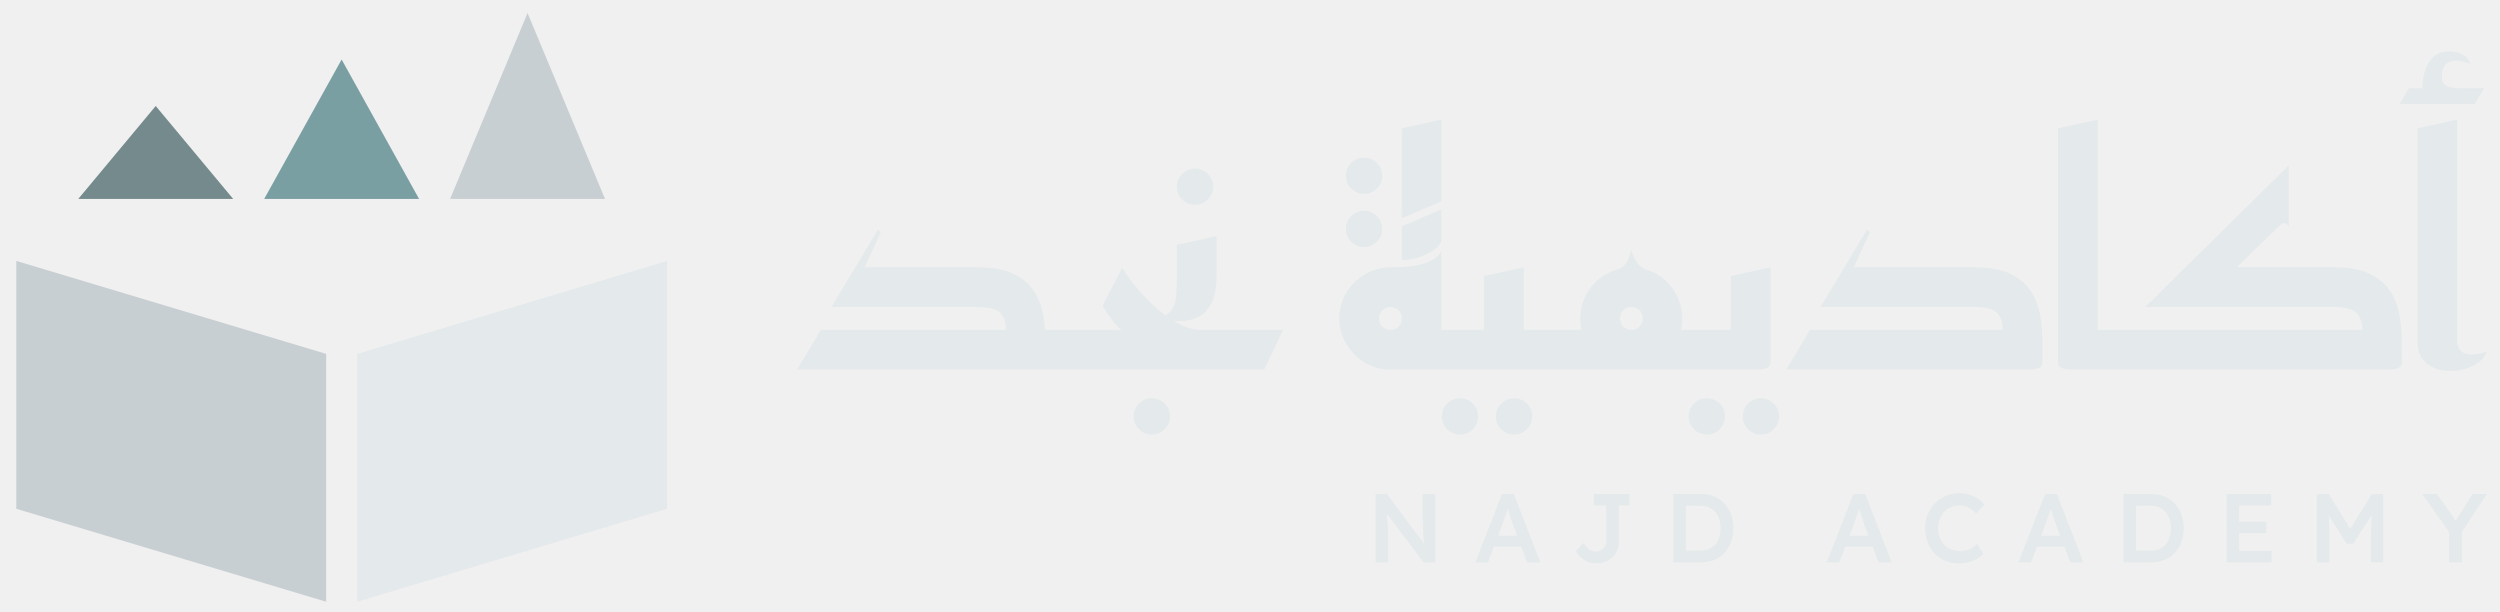
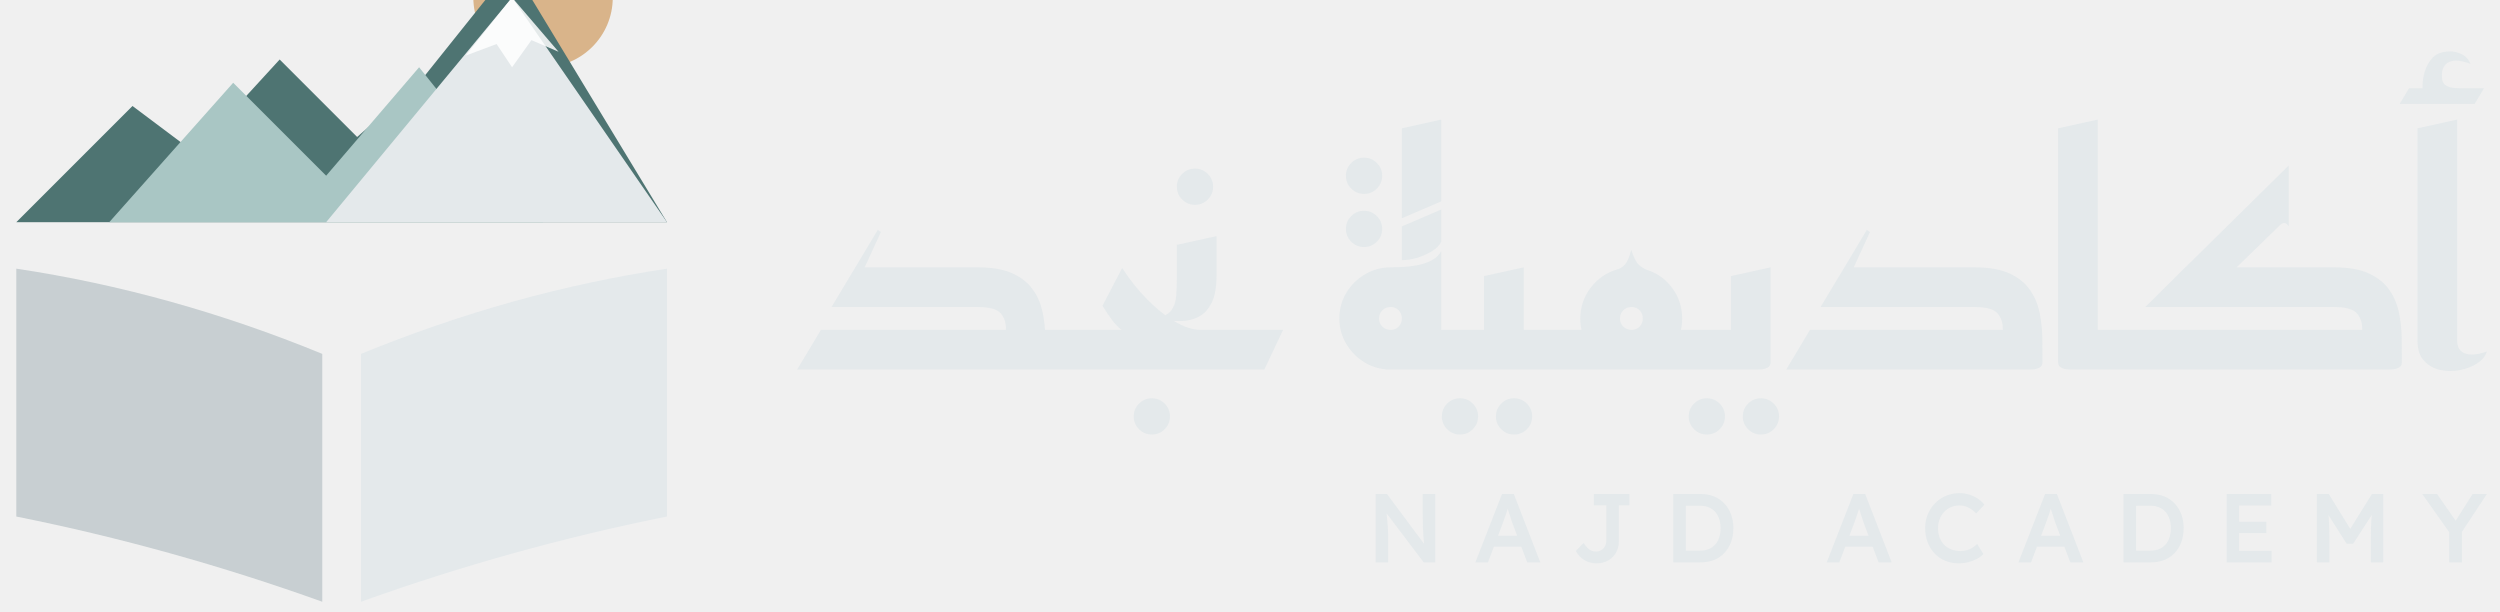
<svg xmlns="http://www.w3.org/2000/svg" width="768" height="188" viewBox="55 56 768 188">
  <g transform="translate(17.17 2.89) scale(2.3797)">
-     <path d="M26 48 L36 36 L46 48 Z" fill="#758A8C" />
-     <path d="M50 48 L60 30 L70 48 Z" fill="#7A9FA3" />
-     <path d="M74 48 L84 24 L94 48 Z" fill="#C8CFD2" />
-     <path d="M58 100 L18 88 V56 L58 68 Z" fill="#C8CFD2" />
-     <path d="M62 100 L102 88 V56 L62 68 Z" fill="#E4E9EB" />
+     <circle cx="86" cy="22" r="9" fill="#D9B48A" />
+     <path d="M18 51 L33 36 L41 42 L52 30 L62 40 L70 33 L82 18 L102 51 Z" fill="#4E7472" />
+     <path d="M30 51 L46 33 L58 45 L70 31 L86 51 Z" fill="#A9C6C4" />
+     <path d="M58 51 L82 22 L102 51 Z" fill="#E4E9EB" />
+     <path d="M82 22 L76 29.5 L80 28 L82 31 L84.5 27.5 L88 29 Z" fill="#fff" opacity=".85" />
+     <path d="M57.5 100 Q38 93 18 89 V57 Q38 60 57.5 68 Z" fill="#C8CFD2" />
+     <path d="M62.5 100 Q82 93 102 89 V57 Q82 60 62.5 68 Z" fill="#E4E9EB" />
  </g>
  <path transform="translate(297.49 169.52)" d="M2.4 0.0 9.696 -12.192H66.528Q66.624 -15.264 64.944 -17.232Q63.264 -19.2 57.888 -19.2H12.96L27.168 -42.912L28.128 -42.24L23.136 -31.392H57.888Q64.128 -31.392 68.016 -29.76Q71.904 -28.128 74.16 -25.392Q76.416 -22.656 77.376 -19.248Q78.336 -15.84 78.528 -12.192H90.24V0.0ZM111.36 19.968Q109.056 19.968 107.424 18.336Q105.792 16.704 105.792 14.4Q105.792 12.096 107.424 10.464Q109.056 8.832 111.36 8.832Q113.664 8.832 115.296 10.464Q116.928 12.096 116.928 14.4Q116.928 16.704 115.296 18.336Q113.664 19.968 111.36 19.968ZM86.4 0.0V-12.192H102.048Q100.512 -13.344 99.024 -15.36Q97.536 -17.376 96.192 -19.584L102.24 -31.2Q105.696 -25.824 109.968 -21.504Q114.24 -17.184 118.512 -14.688Q122.784 -12.192 126.336 -12.192H151.68L145.92 0.0ZM124.608 -50.592Q122.304 -50.592 120.672 -52.224Q119.04 -53.856 119.04 -56.16Q119.04 -58.464 120.672 -60.096Q122.304 -61.728 124.608 -61.728Q126.912 -61.728 128.544 -60.096Q130.176 -58.464 130.176 -56.16Q130.176 -53.856 128.544 -52.224Q126.912 -50.592 124.608 -50.592ZM112.32 -15.84Q115.968 -16.32 117.312 -18.144Q118.656 -19.968 118.848 -22.704Q119.04 -25.44 119.04 -28.8V-38.304L131.232 -40.992V-28.8Q131.232 -23.52 129.744 -20.544Q128.256 -17.568 125.952 -16.32Q123.648 -15.072 121.008 -14.928Q118.368 -14.784 116.064 -15.168Q113.76 -15.552 112.32 -15.84ZM176.544 -53.952Q174.24 -53.952 172.608 -55.584Q170.976 -57.216 170.976 -59.52Q170.976 -61.824 172.608 -63.456Q174.24 -65.088 176.544 -65.088Q178.848 -65.088 180.48 -63.456Q182.112 -61.824 182.112 -59.52Q182.112 -57.216 180.48 -55.584Q178.848 -53.952 176.544 -53.952ZM176.544 -37.632Q174.24 -37.632 172.608 -39.264Q170.976 -40.896 170.976 -43.2Q170.976 -45.504 172.608 -47.136Q174.24 -48.768 176.544 -48.768Q178.848 -48.768 180.48 -47.136Q182.112 -45.504 182.112 -43.2Q182.112 -40.896 180.48 -39.264Q178.848 -37.632 176.544 -37.632ZM183.168 0.0 189.408 -12.192H208.32V0.0ZM196.032 0.0V-19.2H200.256V0.0ZM188.16 -33.6V-43.968L200.256 -49.152V-39.264Q199.488 -37.632 197.472 -36.384Q195.456 -35.136 193.008 -34.368Q190.56 -33.6 188.16 -33.6ZM188.16 -46.464V-74.112L200.256 -76.8V-51.648ZM200.256 -15.648 184.704 -31.392Q185.952 -31.392 188.16 -31.488Q190.368 -31.584 192.768 -32.016Q195.168 -32.448 197.232 -33.504Q199.296 -34.56 200.256 -36.384ZM184.704 0.0Q180.384 0.0 176.832 -2.112Q173.28 -4.224 171.12 -7.824Q168.96 -11.424 168.96 -15.648Q168.96 -20.064 171.12 -23.616Q173.28 -27.168 176.88 -29.28Q180.48 -31.392 184.704 -31.392Q189.024 -31.392 192.528 -29.28Q196.032 -27.168 198.144 -23.616Q200.256 -20.064 200.256 -15.648Q200.256 -11.328 198.144 -7.776Q196.032 -4.224 192.528 -2.112Q189.024 0.0 184.704 0.0ZM184.704 -12.192Q186.24 -12.192 187.2 -13.2Q188.16 -14.208 188.16 -15.648Q188.16 -17.184 187.2 -18.192Q186.24 -19.2 184.704 -19.2Q183.168 -19.2 182.16 -18.192Q181.152 -17.184 181.152 -15.648Q181.152 -14.208 182.16 -13.2Q183.168 -12.192 184.704 -12.192ZM222.624 19.968Q220.32 19.968 218.688 18.336Q217.056 16.704 217.056 14.4Q217.056 12.096 218.688 10.464Q220.32 8.832 222.624 8.832Q224.928 8.832 226.56 10.464Q228.192 12.096 228.192 14.4Q228.192 16.704 226.56 18.336Q224.928 19.968 222.624 19.968ZM206.016 19.968Q203.712 19.968 202.08 18.336Q200.448 16.704 200.448 14.4Q200.448 12.096 202.08 10.464Q203.712 8.832 206.016 8.832Q208.32 8.832 209.952 10.464Q211.584 12.096 211.584 14.4Q211.584 16.704 209.952 18.336Q208.32 19.968 206.016 19.968ZM216.0 0.0V-12.192H237.12V0.0ZM204.48 0.0V-12.192H213.408V-28.704L225.6 -31.392V-2.208Q225.6 -1.056 224.64 -0.576Q223.68 -0.096 222.72 -0.048Q221.76 0.0 221.76 0.0ZM233.28 0.0V-12.192H252.48L258.72 0.0ZM258.72 0.0 264.96 -12.192H284.16V0.0ZM258.72 0.0Q254.4 0.0 250.848 -2.112Q247.296 -4.224 245.136 -7.776Q242.976 -11.328 242.976 -15.648Q242.976 -20.928 246.144 -25.104Q249.312 -29.28 254.208 -30.72Q255.648 -31.104 256.704 -32.256Q257.76 -33.408 258.624 -36.768Q259.776 -33.312 260.88 -32.256Q261.984 -31.2 263.424 -30.624Q268.128 -29.184 271.2 -25.056Q274.272 -20.928 274.272 -15.648Q274.272 -11.328 272.16 -7.776Q270.048 -4.224 266.544 -2.112Q263.04 0.0 258.72 0.0ZM258.72 -12.192Q260.256 -12.192 261.216 -13.2Q262.176 -14.208 262.176 -15.648Q262.176 -17.184 261.216 -18.192Q260.256 -19.2 258.72 -19.2Q257.184 -19.2 256.176 -18.192Q255.168 -17.184 255.168 -15.648Q255.168 -14.208 256.176 -13.2Q257.184 -12.192 258.72 -12.192ZM298.464 19.968Q296.16 19.968 294.528 18.336Q292.896 16.704 292.896 14.4Q292.896 12.096 294.528 10.464Q296.16 8.832 298.464 8.832Q300.768 8.832 302.4 10.464Q304.032 12.096 304.032 14.4Q304.032 16.704 302.4 18.336Q300.768 19.968 298.464 19.968ZM281.856 19.968Q279.552 19.968 277.92 18.336Q276.288 16.704 276.288 14.4Q276.288 12.096 277.92 10.464Q279.552 8.832 281.856 8.832Q284.16 8.832 285.792 10.464Q287.424 12.096 287.424 14.4Q287.424 16.704 285.792 18.336Q284.16 19.968 281.856 19.968ZM280.32 0.0V-12.192H289.248V-28.704L301.44 -31.392V-2.208Q301.44 -1.056 300.48 -0.576Q299.52 -0.096 298.56 -0.048Q297.6 0.0 297.6 0.0ZM306.24 0.0 313.536 -12.192H372.768Q372.864 -15.264 371.184 -17.232Q369.504 -19.2 364.128 -19.2H316.8L331.008 -42.912L331.968 -42.24L326.976 -31.392H364.128Q370.848 -31.392 374.928 -29.472Q379.008 -27.552 381.168 -24.384Q383.328 -21.216 384.096 -17.376Q384.864 -13.536 384.912 -9.6Q384.96 -5.664 384.96 -2.208Q384.96 -1.056 384.0 -0.576Q383.04 -0.096 382.08 -0.048Q381.12 0.0 381.12 0.0ZM393.6 0.0Q393.6 0.0 392.64 -0.048Q391.68 -0.096 390.72 -0.576Q389.76 -1.056 389.76 -2.208V-74.112L401.952 -76.8V-12.192H410.88V0.0ZM403.2 0.0 410.496 -12.192H483.168Q483.264 -15.264 481.584 -17.232Q479.904 -19.2 474.528 -19.2H416.544L428.832 -31.392H474.528Q481.248 -31.392 485.328 -29.472Q489.408 -27.552 491.568 -24.384Q493.728 -21.216 494.496 -17.376Q495.264 -13.536 495.312 -9.6Q495.36 -5.664 495.36 -2.208Q495.36 -1.056 494.4 -0.576Q493.44 -0.096 492.48 -0.048Q491.52 0.0 491.52 0.0ZM433.344 -20.448 426.624 -29.184 460.608 -62.688V-43.968Q459.936 -45.024 459.264 -45.024Q458.592 -45.024 458.016 -44.448ZM501.696 -82.464V-85.632Q501.696 -87.456 501.792 -88.56Q501.888 -89.664 502.272 -91.104Q503.04 -93.984 504.864 -95.856Q506.688 -97.728 510.432 -97.728Q511.776 -97.728 513.648 -96.912Q515.52 -96.096 516.48 -93.888Q515.904 -94.176 513.984 -94.656Q512.064 -95.136 510.72 -94.752Q509.184 -94.368 508.512 -93.36Q507.84 -92.352 507.744 -91.44Q507.648 -90.528 507.648 -90.144Q507.648 -88.224 508.656 -87.456Q509.664 -86.688 511.056 -86.544Q512.448 -86.4 513.6 -86.4H516.096L516.192 -82.464ZM494.688 -81.6 497.568 -86.4H520.608L517.728 -81.6ZM521.472 -5.568Q520.896 -3.456 518.544 -1.92Q516.192 -0.384 513.072 0.192Q509.952 0.768 507.024 0.096Q504.096 -0.576 502.128 -2.736Q500.16 -4.896 500.16 -8.928V-74.112L512.352 -76.8V-8.928Q512.352 -6.816 513.408 -5.808Q514.464 -4.8 516.0 -4.656Q517.536 -4.512 519.072 -4.848Q520.608 -5.184 521.472 -5.568Z" fill="#E4E9EB" />
  <path transform="translate(474.78 228.76)" d="M2.82 0.0V-21.0H6.3L18.54 -4.56L17.88 -4.41Q17.67 -5.79 17.535 -7.35Q17.4 -8.91 17.34 -10.74Q17.28 -12.57 17.28 -14.73V-21.0H21.12V0.0H17.58L5.34 -16.17L6.06 -16.38Q6.27 -14.25 6.39 -12.885Q6.51 -11.52 6.57 -10.65Q6.63 -9.78 6.645 -9.21Q6.66 -8.64 6.66 -8.13V0.0ZM33.45 0.0 41.64 -21.0H45.27L53.4 0.0H49.38L44.85 -12.0Q44.73 -12.33 44.475 -13.11Q44.22 -13.89 43.92 -14.82Q43.62 -15.75 43.365 -16.53Q43.11 -17.31 43.02 -17.7L43.77 -17.73Q43.59 -17.13 43.35 -16.365Q43.11 -15.6 42.84 -14.79Q42.57 -13.98 42.3 -13.23Q42.03 -12.48 41.82 -11.88L37.32 0.0ZM37.17 -4.83 38.49 -8.19H48.06L49.53 -4.83ZM70.65 0.3Q69.6 0.3 68.64 0.03Q67.68 -0.24 66.87 -0.735Q66.06 -1.23 65.415 -1.935Q64.77 -2.64 64.32 -3.51L66.66 -5.94Q67.44 -4.89 68.04 -4.32Q68.64 -3.75 69.21 -3.54Q69.78 -3.33 70.47 -3.33Q71.43 -3.33 72.165 -3.78Q72.9 -4.23 73.29 -5.01Q73.68 -5.79 73.68 -6.78V-17.52H69.84V-21.0H80.76V-17.52H77.52V-6.39Q77.52 -4.92 77.01 -3.705Q76.5 -2.49 75.585 -1.59Q74.67 -0.69 73.41 -0.195Q72.15 0.3 70.65 0.3ZM94.23 0.0V-21.0H102.66Q104.94 -21.0 106.785 -20.25Q108.63 -19.5 109.95 -18.09Q111.27 -16.68 111.99 -14.76Q112.71 -12.84 112.71 -10.5Q112.71 -8.16 111.99 -6.225Q111.27 -4.29 109.965 -2.895Q108.66 -1.5 106.8 -0.75Q104.94 0.0 102.66 0.0ZM98.1 -3.03 97.83 -3.6H102.51Q103.98 -3.6 105.15 -4.08Q106.32 -4.56 107.115 -5.445Q107.91 -6.33 108.345 -7.62Q108.78 -8.91 108.78 -10.5Q108.78 -12.09 108.345 -13.365Q107.91 -14.64 107.1 -15.54Q106.29 -16.44 105.135 -16.92Q103.98 -17.4 102.51 -17.4H97.74L98.1 -17.91ZM141.39 0.0 149.58 -21.0H153.21L161.34 0.0H157.32L152.79 -12.0Q152.67 -12.33 152.415 -13.11Q152.16 -13.89 151.86 -14.82Q151.56 -15.75 151.305 -16.53Q151.05 -17.31 150.96 -17.7L151.71 -17.73Q151.53 -17.13 151.29 -16.365Q151.05 -15.6 150.78 -14.79Q150.51 -13.98 150.24 -13.23Q149.97 -12.48 149.76 -11.88L145.26 0.0ZM145.11 -4.83 146.43 -8.19H156.0L157.47 -4.83ZM181.95 0.3Q179.7 0.3 177.81 -0.48Q175.92 -1.26 174.54 -2.715Q173.16 -4.17 172.395 -6.165Q171.63 -8.16 171.63 -10.53Q171.63 -12.81 172.44 -14.76Q173.25 -16.71 174.69 -18.18Q176.13 -19.65 178.05 -20.46Q179.97 -21.27 182.19 -21.27Q183.72 -21.27 185.16 -20.82Q186.6 -20.37 187.815 -19.575Q189.03 -18.78 189.81 -17.7L187.32 -15.03Q186.15 -16.23 184.875 -16.86Q183.6 -17.49 182.19 -17.49Q180.81 -17.49 179.595 -16.98Q178.38 -16.47 177.495 -15.54Q176.61 -14.61 176.1 -13.335Q175.59 -12.06 175.59 -10.5Q175.59 -8.91 176.085 -7.605Q176.58 -6.3 177.495 -5.37Q178.41 -4.44 179.685 -3.96Q180.96 -3.48 182.52 -3.48Q183.48 -3.48 184.41 -3.735Q185.34 -3.99 186.15 -4.5Q186.96 -5.01 187.59 -5.67L189.51 -2.58Q188.79 -1.77 187.59 -1.11Q186.39 -0.45 184.92 -0.075Q183.45 0.3 181.95 0.3ZM200.28 0.0 208.47 -21.0H212.1L220.23 0.0H216.21L211.68 -12.0Q211.56 -12.33 211.305 -13.11Q211.05 -13.89 210.75 -14.82Q210.45 -15.75 210.195 -16.53Q209.94 -17.31 209.85 -17.7L210.6 -17.73Q210.42 -17.13 210.18 -16.365Q209.94 -15.6 209.67 -14.79Q209.4 -13.98 209.13 -13.23Q208.86 -12.48 208.65 -11.88L204.15 0.0ZM204.0 -4.83 205.32 -8.19H214.89L216.36 -4.83ZM232.56 0.0V-21.0H240.99Q243.27 -21.0 245.115 -20.25Q246.96 -19.5 248.28 -18.09Q249.6 -16.68 250.32 -14.76Q251.04 -12.84 251.04 -10.5Q251.04 -8.16 250.32 -6.225Q249.6 -4.29 248.295 -2.895Q246.99 -1.5 245.13 -0.75Q243.27 0.0 240.99 0.0ZM236.43 -3.03 236.16 -3.6H240.84Q242.31 -3.6 243.48 -4.08Q244.65 -4.56 245.445 -5.445Q246.24 -6.33 246.675 -7.62Q247.11 -8.91 247.11 -10.5Q247.11 -12.09 246.675 -13.365Q246.24 -14.64 245.43 -15.54Q244.62 -16.44 243.465 -16.92Q242.31 -17.4 240.84 -17.4H236.07L236.43 -17.91ZM264.24 0.0V-21.0H277.95V-17.46H268.08V-3.54H278.07V0.0ZM266.04 -9.0V-12.48H276.42V-9.0ZM291.96 0.0V-21.0H295.62L303.27 -8.58L301.17 -8.61L308.88 -21.0H312.36V0.0H308.55V-7.86Q308.55 -10.59 308.685 -12.765Q308.82 -14.94 309.15 -17.07L309.63 -15.81L303.12 -5.73H301.11L294.78 -15.69L295.2 -17.07Q295.53 -15.06 295.665 -12.93Q295.8 -10.8 295.8 -7.86V0.0ZM332.61 0.0V-10.47L332.82 -9.0L324.33 -21.0H328.89L335.34 -11.73L333.99 -11.82L339.81 -21.0H344.19L336.06 -8.67L336.51 -10.71V0.0Z" fill="#E4E9EB" />
</svg>
